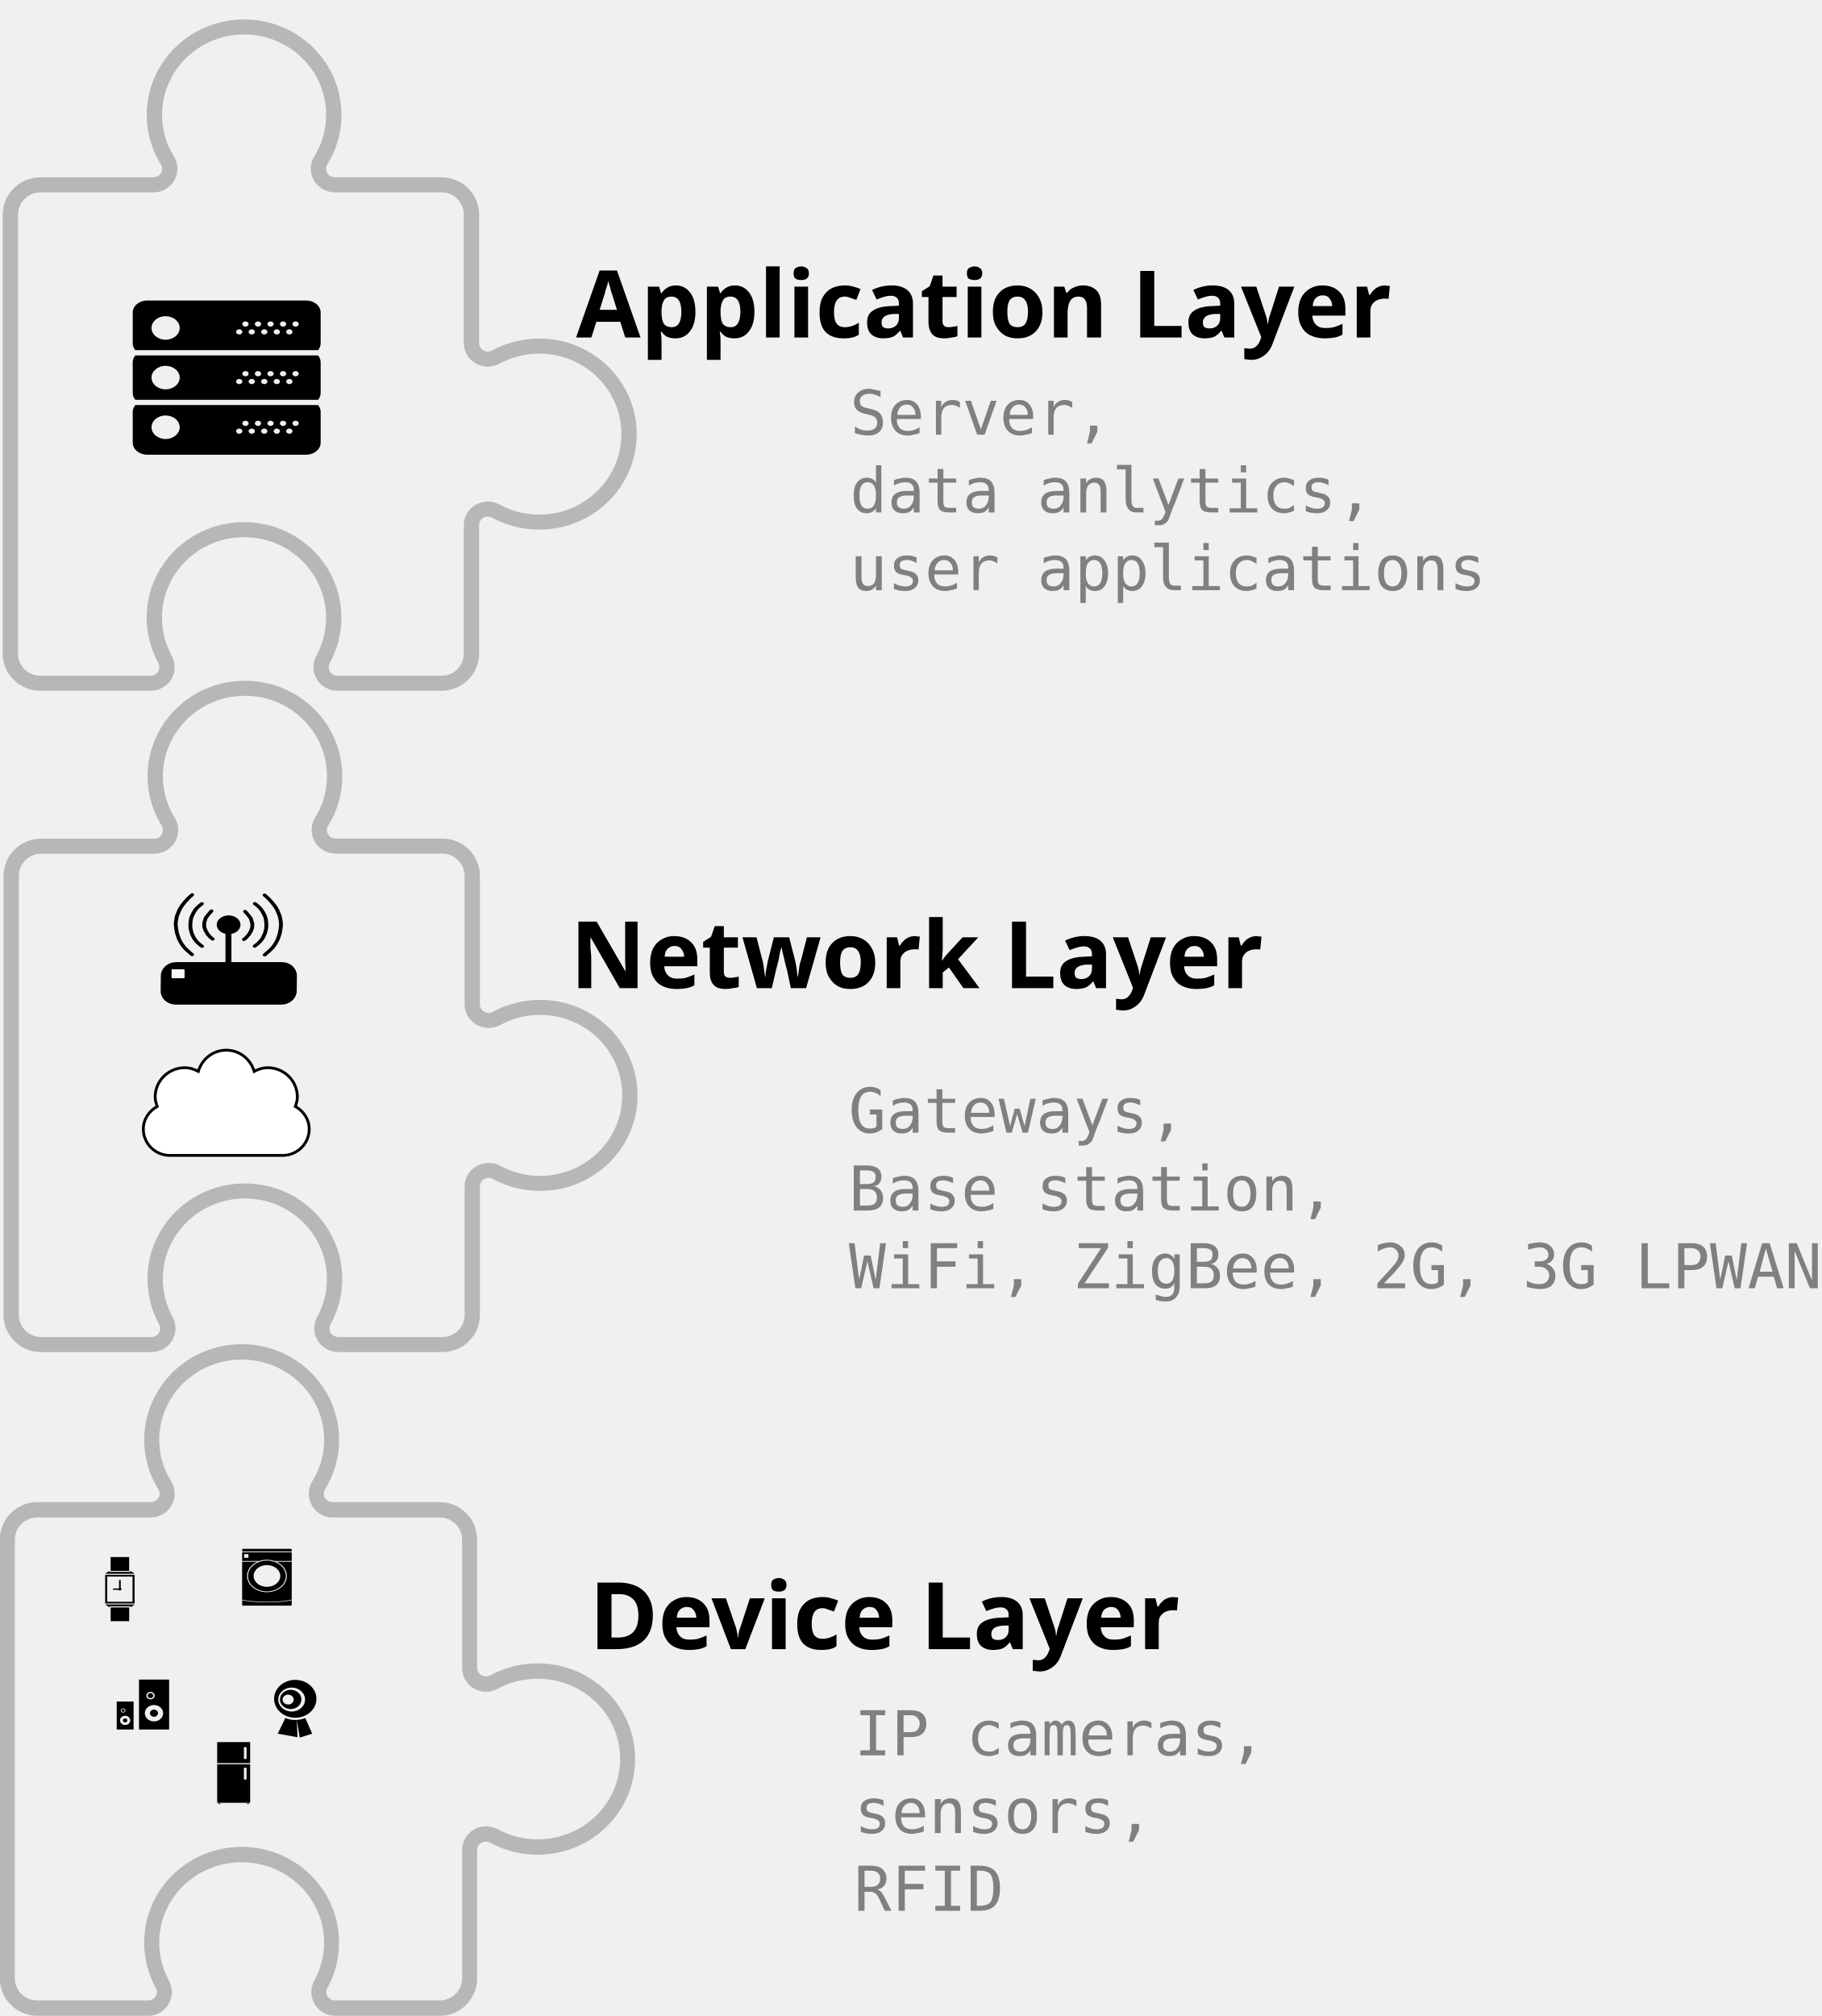
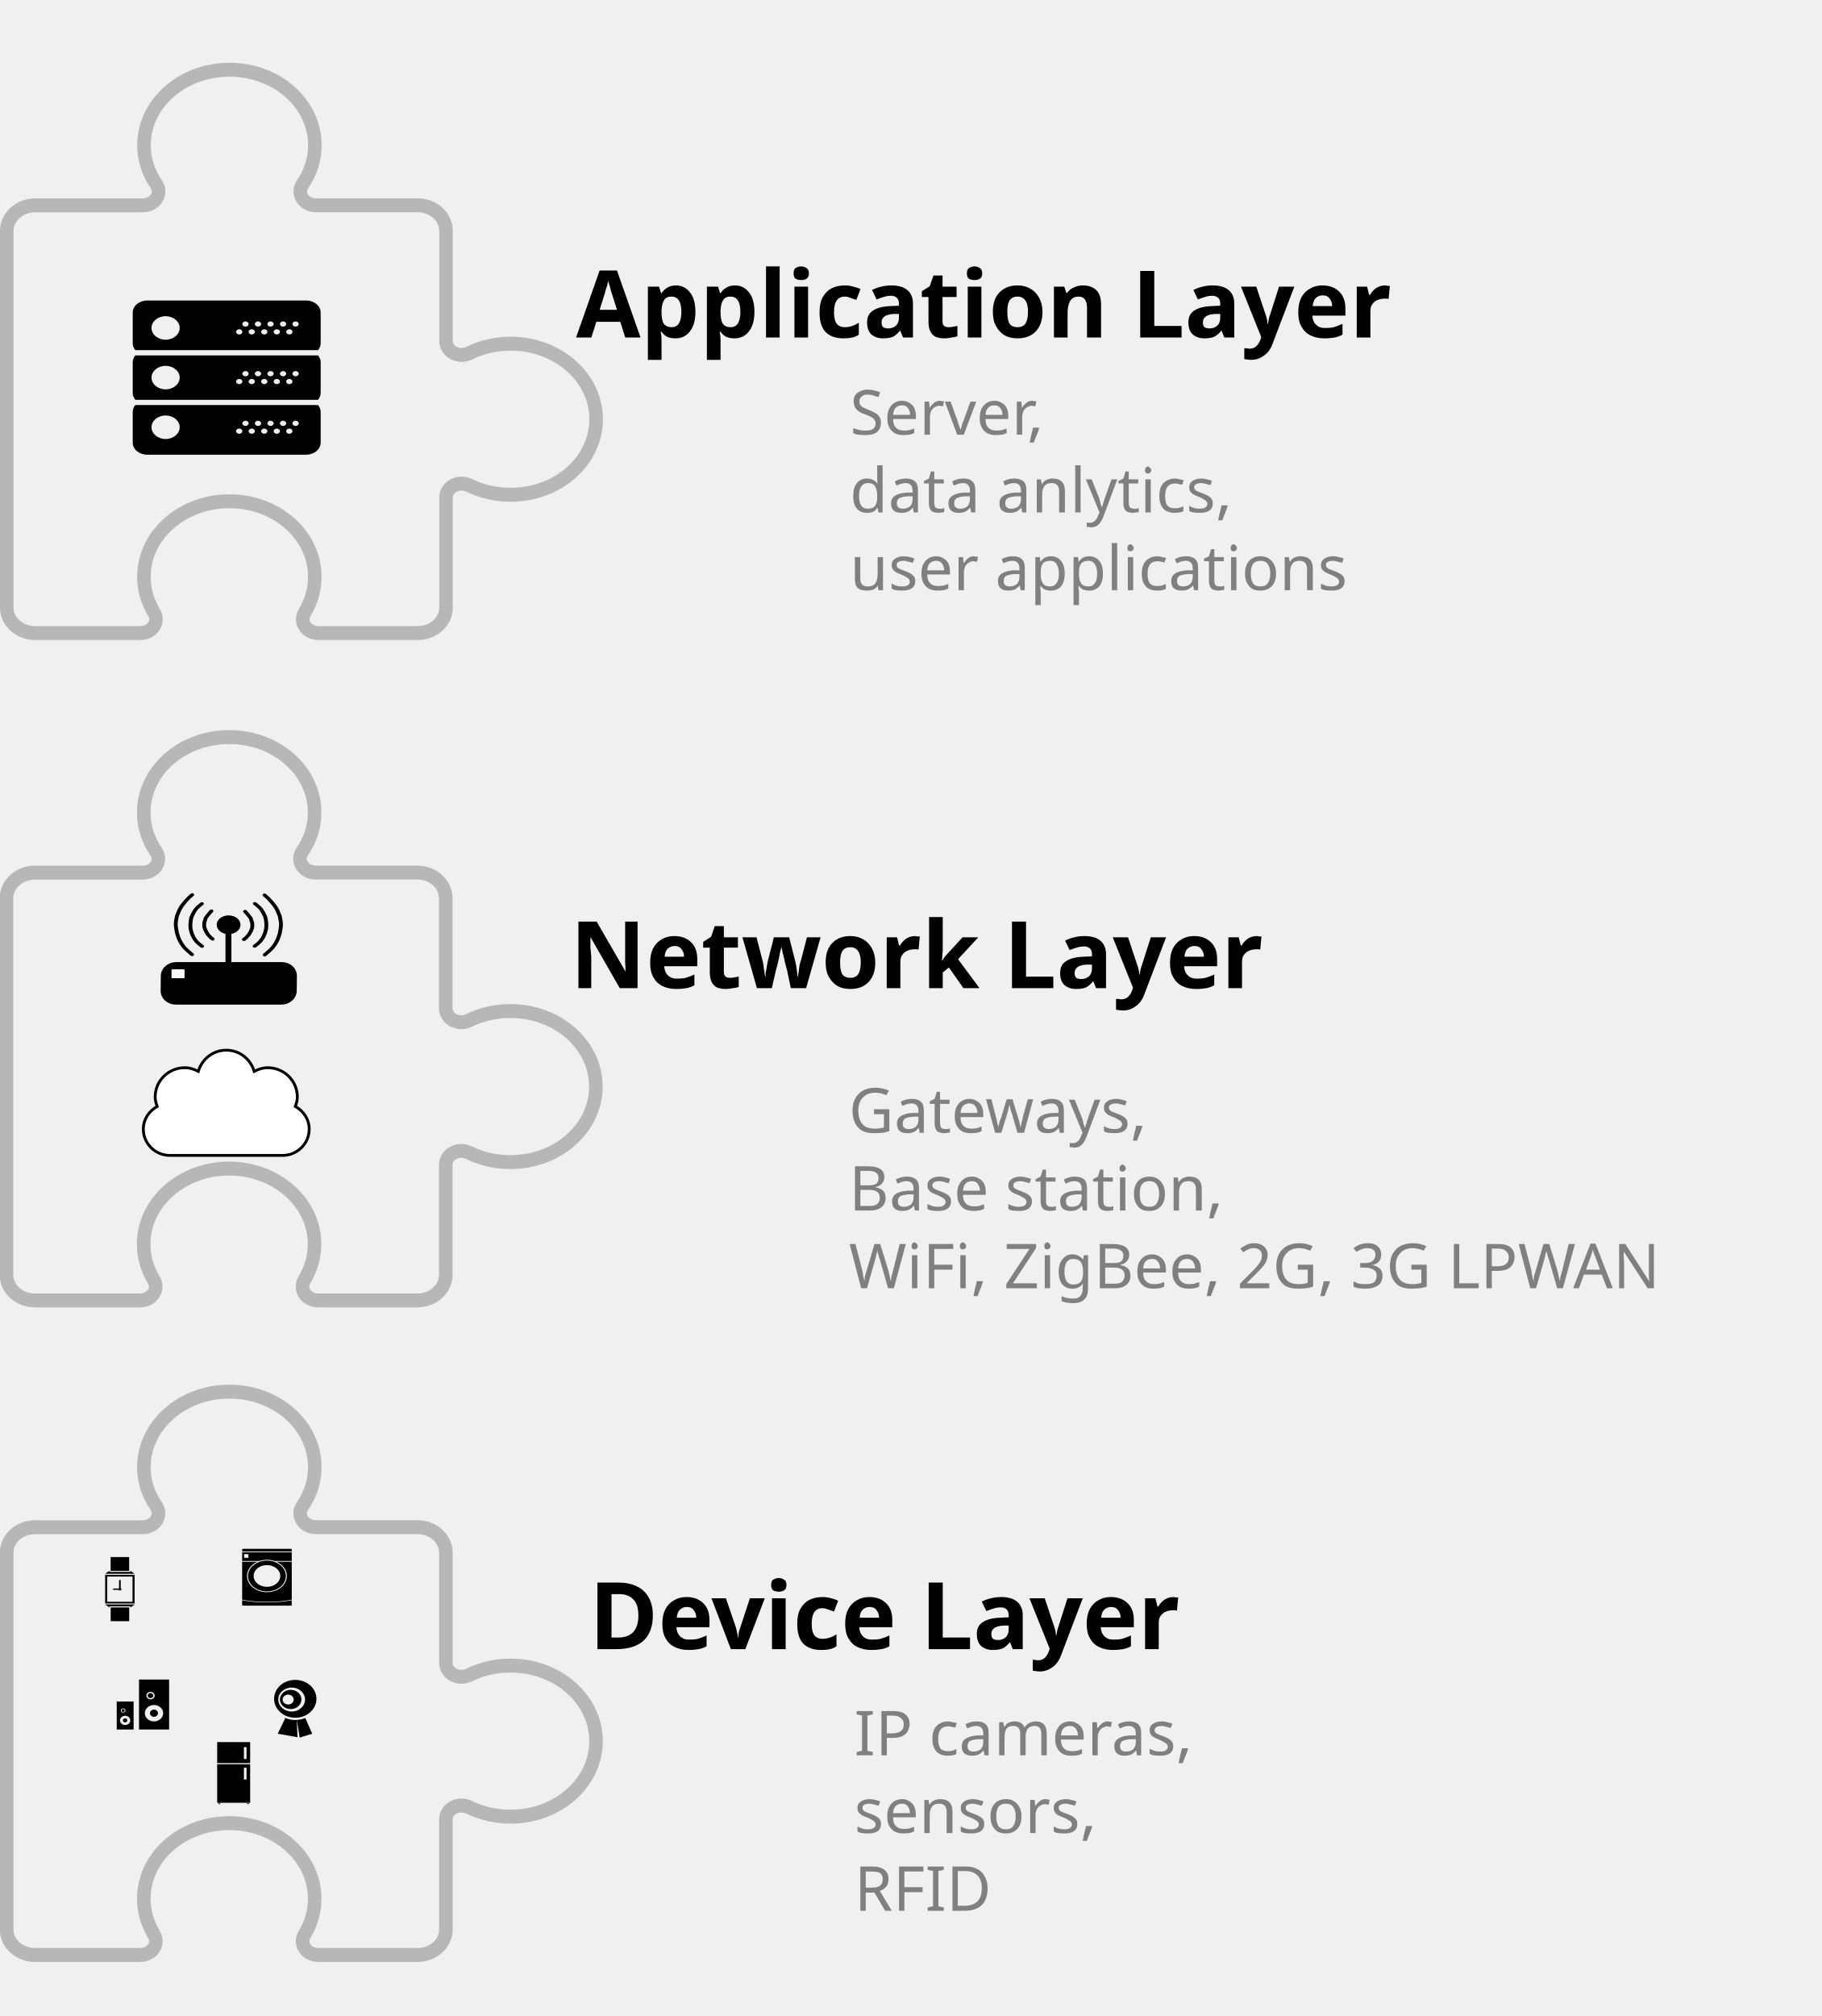
<svg xmlns="http://www.w3.org/2000/svg" width="16cm" height="17.7cm" viewBox="0 0 566.929 627.165" id="svg4775" version="1.1">
  <defs id="defs4777" />
  <g id="layer1" transform="translate(0,-425.1977)">
    <g id="g5766" transform="matrix(0,-8.342817,-8.124053,0,3702.212,1798.808)">
      <g id="g7238">
        <g transform="matrix(0,0.00104354,9.2996445e-4,0,81.5504,383.8961)" id="g6924">
          <path d="m 57612,20468 -253.33,-630.76 457.18,-156.9 107.65,709.37 c -110.86,7.055 -215.77,34.266 -311.51,78.289 z m 732.96,-1.923 c -110.86,-50.3 -233.63,-79.114 -364.19,-79.114 -19.239,0 -37.564,1.557 -55.887,2.702 l -27.487,-693.88 725.63,141.46 -278.07,628.84" id="path6926" />
          <path d="m 58112,20726 c -271.2,0 -491.54,215.03 -491.54,480.36 0,265.33 220.35,480.36 491.54,480.36 272.11,0 492,-215.03 492,-480.36 0,-265.33 -219.89,-480.36 -492,-480.36 z m -131.93,1269.4 c -429.24,0 -777.4,-339.91 -777.4,-759.26 0,-419.25 348.16,-759.26 777.4,-759.26 428.78,0 776.94,340 776.94,759.26 0,419.34 -348.16,759.26 -776.94,759.26" id="path6928" />
          <path d="m 58241,21007 c -112.23,0 -203.39,88.917 -203.39,198.63 0,109.67 91.161,198.63 203.39,198.63 112.24,0 203.4,-88.963 203.4,-198.63 0,-109.72 -91.162,-198.63 -203.4,-198.63 z m -92.992,589.35 c -217.6,0 -394.42,-172.66 -394.42,-385.72 0,-213.02 176.83,-385.77 394.42,-385.77 218.51,0 394.88,172.75 394.88,385.77 0,213.06 -176.37,385.72 -394.88,385.72" id="path6930" />
        </g>
        <g transform="matrix(0,0.03707857,0.0293849,0,105.4347,450.5054)" id="g6950">
          <path d="m 17.922,-0.729 4.934,0 c 0.474,0 0.864,-0.39 0.864,-0.864 0,-0.475 -0.39,-0.865 -0.864,-0.865 l -4.934,0 c -0.288,-0.476 -0.815,-0.796 -1.409,-0.796 -0.136,0 -0.27,0.017 -0.406,0.05 -0.711,0.186 -1.254,0.83 -1.254,1.593 0,0.595 0.323,1.119 0.795,1.408 l 0,9.512 c 0,0.323 0.189,0.611 0.459,0.763 0.119,0.069 0.255,0.103 0.406,0.103 0.477,0 0.867,-0.391 0.867,-0.866 l 0,-9.512 c 0.218,-0.119 0.406,-0.306 0.542,-0.526 m -1.798,-24.025 9.92,0 0,-17.499 -19.144,0 0,17.499 z m 11.445,3.729 4.138,0 -4.374,-3.729 0,1.338 -21.722,0 0,-1.338 -4.374,3.729 26.096,0 z m -0.186,42.662 4.374,-3.731 -30.469,0 4.375,3.731 0,-1.341 21.737,0 0,1.341 z m -11.259,0 -9.173,0 0,17.499 19.143,0 0,-17.499 z m 13.464,-39.22 -26.112,0 0,31.979 26.112,0 z m -13.464,34.133 -14.802,0 0,-36.304 30.42,0 0,36.304 -2.154,0 z" id="path6952" />
        </g>
        <g transform="matrix(0,0.00116917,0.00104192,0,87.96315,385.6384)" id="g6974">
          <path d="m 54888,11991 c -165.38,0 -300.51,131.47 -300.51,293.64 0,161.71 135.14,293.18 300.51,293.18 165.83,0 300.06,-131.48 300.06,-293.18 0,-162.17 -134.22,-293.64 -300.06,-293.64 z m 113.61,1056.4 c 75.128,0 136.52,-59.553 136.52,-132.85 0,-73.753 -61.387,-133.31 -136.52,-133.31 -75.129,0 -136.06,59.554 -136.06,133.31 0,73.298 60.928,132.85 136.06,132.85 z m -609.27,441.15 0,-1788 986.29,0 0,1788 -986.29,0 z m 609.27,-663.79 c 50.392,0 91.62,40.313 91.62,89.787 0,49.477 -41.228,89.331 -91.62,89.331 -50.39,0 -91.621,-39.854 -91.621,-89.331 0,-49.474 41.231,-89.787 91.621,-89.787 z M 54888,12412.93 c -72.38,0 -131.48,-57.262 -131.48,-128.27 0,-71.005 59.095,-128.73 131.48,-128.73 72.838,0 131.93,57.721 131.93,128.73 0,71.006 -59.095,128.27 -131.93,128.27" id="path6976" />
          <path d="m 54949,12284 c 0,-32.525 -27.485,-59.095 -60.928,-59.095 -33.441,0 -60.47,26.57 -60.47,59.095 0,32.983 27.029,59.553 60.47,59.553 33.443,0 60.928,-26.57 60.928,-59.553" id="path6978" />
          <path d="m 55834,11863 c -93.452,0 -168.58,73.754 -168.58,164.46 0,91.162 75.128,164.92 168.58,164.92 92.538,0 168.12,-73.754 168.12,-164.92 0,-90.704 -75.584,-164.46 -168.12,-164.46 z m 63.217,592.78 c 42.605,0 76.503,-33.441 76.503,-74.671 0,-41.229 -33.898,-74.67 -76.503,-74.67 -42.143,0 -76.043,33.441 -76.043,74.67 0,41.23 33.9,74.671 76.043,74.671 z m -341.28,247.37 0,-1003.2 552.93,0 0,1003.2 -552.93,0 z m 278.07,-603.32 c -40.77,0 -74.213,-32.525 -74.213,-72.38 0,-39.855 33.443,-71.922 74.213,-71.922 40.312,0 73.297,32.067 73.297,71.922 0,39.855 -32.985,72.38 -73.297,72.38 z m 63.217,230.88 c 28.403,0 51.308,22.447 51.308,50.391 0,27.944 -22.905,50.391 -51.308,50.391 -27.943,0 -51.307,-22.447 -51.307,-50.391 0,-27.944 23.364,-50.391 51.307,-50.391" id="path6980" />
          <path d="m 55868,12028 c 0,-18.324 -15.118,-32.984 -33.9,-32.984 -19.239,0 -34.357,14.66 -34.357,32.984 0,18.324 15.118,33.441 34.357,33.441 18.782,0 33.9,-15.117 33.9,-33.441" id="path6982" />
        </g>
        <g transform="matrix(0,0.03566886,0.02826794,0,106.5497,445.4778)" id="g6962">
          <path d="m -14.12,-23.715 c 0,-7.909 6.41,-14.319 14.32,-14.319 3.274,0 6.302,1.102 8.719,2.953 0.2,0.152 0.414,0.322 0.598,0.489 0.014,0.015 0.03,0.031 0.045,0.045 0.184,0.154 0.367,0.322 0.536,0.489 0.015,0.016 0.031,0.032 0.046,0.048 0.75,0.734 1.438,1.545 2.019,2.432 0.016,0.03 0.046,0.061 0.062,0.091 0.122,0.185 0.228,0.367 0.336,0.552 0.031,0.046 0.062,0.091 0.092,0.153 0.107,0.182 0.198,0.352 0.29,0.535 0.031,0.046 0.061,0.108 0.078,0.154 0.091,0.183 0.182,0.381 0.274,0.58 0.015,0.047 0.046,0.092 0.061,0.122 0.214,0.475 0.382,0.965 0.536,1.47 0.016,0.061 0.031,0.107 0.046,0.168 0.061,0.183 0.107,0.382 0.152,0.581 0.016,0.092 0.046,0.169 0.062,0.26 0.046,0.168 0.076,0.337 0.107,0.504 0.015,0.092 0.031,0.186 0.046,0.291 0.031,0.169 0.046,0.338 0.076,0.506 0.016,0.091 0.031,0.198 0.031,0.291 0.015,0.182 0.031,0.367 0.046,0.55 0,0.092 0.015,0.167 0.015,0.261 0.016,0.259 0.03,0.535 0.03,0.81 0,0.275 -0.014,0.536 -0.03,0.81 0,0.093 -0.015,0.169 -0.015,0.261 -0.015,0.183 -0.031,0.367 -0.046,0.55 -0.015,0.091 -0.031,0.201 -0.031,0.291 -0.014,0.167 -0.045,0.337 -0.076,0.505 -0.015,0.092 -0.031,0.185 -0.046,0.291 -0.031,0.168 -0.061,0.337 -0.107,0.505 -0.016,0.091 -0.031,0.168 -0.062,0.26 -0.045,0.199 -0.106,0.381 -0.152,0.581 -0.015,0.062 -0.03,0.107 -0.046,0.168 -0.154,0.504 -0.336,0.996 -0.536,1.47 -0.015,0.046 -0.046,0.091 -0.061,0.122 -0.092,0.197 -0.183,0.382 -0.274,0.58 -0.032,0.061 -0.063,0.108 -0.078,0.155 -0.092,0.182 -0.183,0.367 -0.29,0.534 -0.03,0.046 -0.061,0.091 -0.077,0.153 -0.107,0.184 -0.229,0.367 -0.336,0.552 -0.015,0.031 -0.045,0.06 -0.061,0.092 -0.583,0.886 -1.255,1.697 -2.02,2.431 -0.015,0.014 -0.03,0.032 -0.046,0.047 -0.184,0.168 -0.352,0.335 -0.536,0.489 -0.015,0.015 -0.03,0.031 -0.046,0.046 -0.198,0.167 -0.397,0.336 -0.596,0.489 -2.417,1.851 -5.431,2.953 -8.72,2.953 C -7.71,-9.38 -14.12,-15.805 -14.12,-23.715 m -6.012,0 c 0,8.43 5.155,15.667 12.467,18.757 1.057,0.443 2.158,0.795 3.305,1.056 1.47,0.336 2.999,0.521 4.575,0.521 1.576,0 3.105,-0.185 4.574,-0.521 1.132,-0.261 2.25,-0.613 3.304,-1.056 7.313,-3.09 12.469,-10.327 12.469,-18.757 0,-11.214 -9.118,-20.347 -20.347,-20.347 -11.229,0 -20.347,9.133 -20.347,20.347 m 40.237,24.004 4.618,0 0,4.835 -4.618,0 z m -31.088,7.267 37.818,0 0,-11.458 -18.543,0 c -2.493,1.024 -5.216,1.59 -8.077,1.59 -2.861,0 -5.584,-0.566 -8.078,-1.59 l -18.557,0 0,2.28 0.258,5.161 c 0.044,0.876 8.157,3.637 8.85,3.674 l 6.343,0.343 z m 36.761,4.575 -51.143,0 c -0.581,0 -1.055,-0.474 -1.055,-1.057 l 0,-2.447 53.255,0 0,2.447 c 0,0.583 -0.474,1.057 -1.057,1.057 m -4.16,-35.846 c 0,-11.795 -9.608,-21.402 -21.403,-21.402 -11.795,0 -21.403,9.607 -21.403,21.402 0,8.062 4.483,15.117 11.107,18.757 l -16.339,0 0,-49.95 c 4.023,-1.164 12.377,-2.907 26.635,-2.907 14.258,0 22.612,1.729 26.635,2.907 l 0,49.95 -16.339,0 c 6.609,-3.64 11.107,-10.679 11.107,-18.757 m -34.01,22.795 -14.028,0 0,8.476 14.732,0 0,-7.756 c 0,-0.398 -0.321,-0.72 -0.704,-0.72 M 0.215,-58.518 c 14.182,0 22.504,1.665 26.635,2.86 l 0,-6.104 c 0,-0.581 -0.474,-1.057 -1.056,-1.057 l -51.159,0 c -0.581,0 -1.055,0.476 -1.055,1.057 l 0,6.104 c 4.13,-1.195 12.438,-2.86 26.635,-2.86" id="path6964" />
        </g>
        <g transform="matrix(0,0.03464901,0.02745955,0,98.54775,446.8067)" id="g6958">
          <path d="m -15.591,-8.642 c 0,-0.525 0.934,-0.964 1.46,-0.964 0.525,0 1.459,0.439 1.459,0.964 l 0,14.568 c 0,0.525 -0.934,0.961 -1.459,0.961 -0.526,0 -1.46,-0.436 -1.46,-0.961 z m -3.987,-31.954 0,51.937 36.459,0 0,-51.937 c 0,-0.226 -0.194,-0.42 -0.422,-0.42 l -35.635,0 c -0.209,0.019 -0.402,0.194 -0.402,0.42 m 6.905,74.407 c 0,0.526 -0.934,0.964 -1.459,0.964 -0.526,0 -1.46,-0.438 -1.46,-0.964 l 0,-14.565 c 0,-0.527 0.934,-0.964 1.46,-0.964 0.525,0 1.459,0.437 1.459,0.964 z m 29.554,-20.946 -36.459,0 0,28.134 c 0,0.228 0.193,0.419 0.42,0.419 l 35.617,0 c 0.228,0 0.422,-0.191 0.422,-0.419 z m -1.789,-55.599 c 0.351,0 0.614,0.281 0.614,0.614 l 0,0.49 -2.314,0 0,-0.49 c 0,-0.351 0.28,-0.614 0.614,-0.614 z m -31.815,0 -1.068,0 c -0.351,0 -0.613,0.281 -0.613,0.614 l 0,0.49 2.313,0 0,-0.49 c -0.016,-0.333 -0.298,-0.614 -0.632,-0.614" id="path6960" />
        </g>
-         <path d="m 110.954,443.007 c -0.622,0 -1.201,0.181 -1.693,0.498 -0.185,0.118 -0.417,0.123 -0.607,0.011 -0.19,-0.113 -0.307,-0.322 -0.307,-0.55 l 0,-4.103 c 0,-0.632 -0.504,-1.14 -1.106,-1.14 l -4.792,0 c -0.212,0 -0.41,-0.118 -0.517,-0.309 -0.107,-0.191 -0.112,-0.43 -0.007,-0.627 0.262,-0.495 0.41,-1.067 0.41,-1.67 0,-1.903 -1.468,-3.447 -3.281,-3.447 -1.813,0 -3.281,1.544 -3.281,3.447 0,0.606 0.147,1.174 0.41,1.67 0.102,0.197 0.1,0.433 -0.007,0.627 -0.107,0.191 -0.305,0.309 -0.517,0.309 l -4.792,0 c -0.602,0 -1.101,0.509 -1.101,1.14 l 0,4.003 c 0,0.223 0.112,0.427 0.292,0.543 0.182,0.113 0.407,0.118 0.594,0.013 0.464,-0.262 0.994,-0.412 1.558,-0.412 1.813,0 3.281,1.541 3.281,3.445 0,1.903 -1.468,3.445 -3.281,3.445 -0.564,0 -1.094,-0.149 -1.558,-0.412 -0.187,-0.105 -0.412,-0.1 -0.594,0.013 -0.182,0.113 -0.292,0.32 -0.292,0.543 l 0,4.241 c 0,0.632 0.499,1.143 1.101,1.143 l 16.374,0 c 0.602,0 1.106,-0.511 1.106,-1.143 l 0,-4.346 c 0,-0.228 0.117,-0.438 0.307,-0.55 0.19,-0.113 0.422,-0.107 0.607,0.011 0.492,0.315 1.071,0.498 1.693,0.498 1.813,0 3.281,-1.541 3.281,-3.445 0.002,-1.901 -1.466,-3.445 -3.279,-3.445 z" id="path6595" style="fill:#000000;fill-opacity:0;stroke:#000000;stroke-width:0.574;stroke-miterlimit:4;stroke-dasharray:none;stroke-opacity:0.239" />
+         <path d="m 109.938,443.653 c -0.534,0 -1.031,0.172 -1.453,0.473 -0.159,0.112 -0.358,0.117 -0.521,0.01 -0.163,-0.107 -0.264,-0.306 -0.264,-0.523 l 0,-3.898 c 0,-0.6 -0.433,-1.084 -0.95,-1.084 l -4.114,0 c -0.182,0 -0.352,-0.112 -0.444,-0.294 -0.092,-0.182 -0.097,-0.409 -0.006,-0.595 0.225,-0.471 0.352,-1.014 0.352,-1.587 0,-1.808 -1.261,-3.275 -2.817,-3.275 -1.556,0 -2.817,1.467 -2.817,3.275 0,0.575 0.126,1.116 0.352,1.587 0.088,0.187 0.086,0.411 -0.006,0.595 -0.092,0.182 -0.262,0.294 -0.444,0.294 l -4.114,0 c -0.517,0 -0.945,0.483 -0.945,1.084 l 0,3.804 c 0,0.212 0.096,0.406 0.251,0.516 0.156,0.107 0.349,0.112 0.51,0.012 0.399,-0.249 0.853,-0.391 1.338,-0.391 1.556,0 2.817,1.465 2.817,3.273 0,1.808 -1.261,3.273 -2.817,3.273 -0.484,0 -0.939,-0.142 -1.338,-0.391 -0.161,-0.1 -0.354,-0.095 -0.51,0.012 -0.156,0.107 -0.251,0.304 -0.251,0.516 l 0,4.03 c 0,0.6 0.429,1.086 0.945,1.086 l 14.056,0 c 0.517,0 0.95,-0.486 0.95,-1.086 l 0,-4.13 c 0,-0.217 0.101,-0.416 0.264,-0.523 0.163,-0.107 0.362,-0.102 0.521,0.01 0.422,0.299 0.92,0.473 1.453,0.473 1.556,0 2.817,-1.465 2.817,-3.273 0.002,-1.806 -1.258,-3.273 -2.815,-3.273 z" id="path6595" style="fill:#000000;fill-opacity:0;stroke:#000000;stroke-width:0.519;stroke-miterlimit:4;stroke-dasharray:none;stroke-opacity:0.239" />
        <text xml:space="preserve" style="font-style:normal;font-variant:normal;font-weight:normal;font-stretch:normal;font-size:3.526px;line-height:125%;font-family:'Andale Mono';-inkscape-font-specification:'Andale Mono, Normal';text-align:center;letter-spacing:0px;word-spacing:0px;writing-mode:lr-tb;text-anchor:middle;fill:#000000;fill-opacity:1;stroke:none;stroke-width:1px;stroke-linecap:butt;stroke-linejoin:miter;stroke-opacity:1" x="-402.956" y="-154.095" id="text12964" transform="matrix(0,-1.013375,-0.986802,0,0,0)">
          <tspan id="tspan12966" x="-402.956" y="-154.095" style="font-style:normal;font-variant:normal;font-weight:bold;font-stretch:normal;font-family:sans-serif;-inkscape-font-specification:'sans-serif Bold'">Application Layer</tspan>
        </text>
        <text xml:space="preserve" style="font-style:normal;font-variant:normal;font-weight:normal;font-stretch:normal;font-size:3.526px;line-height:125%;font-family:'Andale Mono';-inkscape-font-specification:'Andale Mono, Normal';text-align:center;letter-spacing:0px;word-spacing:0px;writing-mode:lr-tb;text-anchor:middle;fill:#000000;fill-opacity:1;stroke:none;stroke-width:1px;stroke-linecap:butt;stroke-linejoin:miter;stroke-opacity:1" x="-406.706" y="-104.531" id="text12964-0" transform="matrix(0,-1.013375,-0.986802,0,0,0)">
          <tspan id="tspan12966-5" x="-406.706" y="-104.531" style="font-style:normal;font-variant:normal;font-weight:bold;font-stretch:normal;font-family:sans-serif;-inkscape-font-specification:'sans-serif Bold'">Device Layer</tspan>
        </text>
        <text xml:space="preserve" style="font-style:normal;font-variant:normal;font-weight:normal;font-stretch:normal;font-size:3.526px;line-height:125%;font-family:'Andale Mono';-inkscape-font-specification:'Andale Mono, Normal';text-align:center;letter-spacing:0px;word-spacing:0px;writing-mode:lr-tb;text-anchor:middle;fill:#000000;fill-opacity:1;stroke:none;stroke-width:1px;stroke-linecap:butt;stroke-linejoin:miter;stroke-opacity:1" x="-405.491" y="-129.506" id="text12964-0-5" transform="matrix(0,-1.013375,-0.986802,0,0,0)">
          <tspan id="tspan12966-5-8" x="-405.491" y="-129.506" style="font-style:normal;font-variant:normal;font-weight:bold;font-stretch:normal;font-family:sans-serif;-inkscape-font-specification:'sans-serif Bold'">Network Layer</tspan>
        </text>
        <text xml:space="preserve" style="font-style:normal;font-variant:normal;font-weight:normal;font-stretch:normal;font-size:3.526px;line-height:125%;font-family:'Andale Mono';-inkscape-font-specification:'Andale Mono, Normal';text-align:center;letter-spacing:0px;word-spacing:0px;writing-mode:lr-tb;text-anchor:middle;fill:#000000;fill-opacity:1;stroke:none;stroke-width:1px;stroke-linecap:butt;stroke-linejoin:miter;stroke-opacity:1" x="-417.57" y="-150.421" id="text13016" transform="matrix(0,-1.013375,-0.986802,0,0,0)">
-           <tspan id="tspan13018" x="-417.57" y="-150.421" style="font-size:2.35px;text-align:start;text-anchor:start;fill:#808080">Server, </tspan>
-           <tspan x="-417.57" y="-147.483" id="tspan13022" style="font-size:2.35px;text-align:start;text-anchor:start;fill:#808080">data anlytics,</tspan>
-           <tspan x="-417.57" y="-144.545" id="tspan13026" style="font-size:2.35px;text-align:start;text-anchor:start;fill:#808080">user applications</tspan>
+           <tspan id="tspan13018" x="-417.57" y="-150.421" style="font-size:2.35px;text-align:start;text-anchor:start;fill:#808080;-inkscape-font-specification:sans-serif;font-family:sans-serif;font-weight:normal;font-style:normal;font-stretch:normal;font-variant:normal">Server, </tspan>
+           <tspan x="-417.57" y="-147.483" id="tspan13022" style="font-size:2.35px;text-align:start;text-anchor:start;fill:#808080;-inkscape-font-specification:sans-serif;font-family:sans-serif;font-weight:normal;font-style:normal;font-stretch:normal;font-variant:normal">data anlytics,</tspan>
+           <tspan x="-417.57" y="-144.545" id="tspan13026" style="font-size:2.35px;text-align:start;text-anchor:start;fill:#808080;-inkscape-font-specification:sans-serif;font-family:sans-serif;font-weight:normal;font-style:normal;font-stretch:normal;font-variant:normal">user applications</tspan>
        </text>
        <flowRoot xml:space="preserve" id="flowRoot13028" style="font-style:normal;font-variant:normal;font-weight:normal;font-stretch:normal;font-size:26.25px;line-height:125%;font-family:'Andale Mono';-inkscape-font-specification:'Andale Mono, Normal';text-align:center;letter-spacing:0px;word-spacing:0px;writing-mode:lr-tb;text-anchor:middle;fill:#000000;fill-opacity:1;stroke:none;stroke-width:1px;stroke-linecap:butt;stroke-linejoin:miter;stroke-opacity:1" transform="matrix(0,-0.1230913,-0.1198636,0,157.4257,455.71)">
          <flowRegion id="flowRegion13030">
            <rect id="rect13032" width="121.723" height="53.033" x="238.396" y="122.462" />
          </flowRegion>
          <flowPara id="flowPara13034" />
        </flowRoot>
        <text xml:space="preserve" style="font-style:normal;font-variant:normal;font-weight:normal;font-stretch:normal;font-size:3.526px;line-height:125%;font-family:'Andale Mono';-inkscape-font-specification:'Andale Mono, Normal';text-align:center;letter-spacing:0px;word-spacing:0px;writing-mode:lr-tb;text-anchor:middle;fill:#000000;fill-opacity:1;stroke:none;stroke-width:1px;stroke-linecap:butt;stroke-linejoin:miter;stroke-opacity:1" x="-417.614" y="-124.044" id="text13036" transform="matrix(0,-1.013375,-0.986802,0,0,0)">
-           <tspan id="tspan13038" x="-417.614" y="-124.044" style="font-size:2.35px;text-align:start;text-anchor:start;fill:#808080">Gateways,</tspan>
-           <tspan x="-417.614" y="-121.106" id="tspan13040" style="font-size:2.35px;text-align:start;text-anchor:start;fill:#808080">Base station,</tspan>
-           <tspan x="-417.614" y="-118.168" id="tspan13042" style="font-size:2.35px;text-align:start;text-anchor:start;fill:#808080">WiFi, ZigBee, 2G, 3G LPWAN</tspan>
+           <tspan id="tspan13038" x="-417.614" y="-124.044" style="font-size:2.35px;text-align:start;text-anchor:start;fill:#808080;-inkscape-font-specification:sans-serif;font-family:sans-serif;font-weight:normal;font-style:normal;font-stretch:normal;font-variant:normal">Gateways,</tspan>
+           <tspan x="-417.614" y="-121.106" id="tspan13040" style="font-size:2.35px;text-align:start;text-anchor:start;fill:#808080;-inkscape-font-specification:sans-serif;font-family:sans-serif;font-weight:normal;font-style:normal;font-stretch:normal;font-variant:normal">Base station,</tspan>
+           <tspan x="-417.614" y="-118.168" id="tspan13042" style="font-size:2.35px;text-align:start;text-anchor:start;fill:#808080;-inkscape-font-specification:sans-serif;font-family:sans-serif;font-weight:normal;font-style:normal;font-stretch:normal;font-variant:normal">WiFi, ZigBee, 2G, 3G LPWAN</tspan>
        </text>
        <text xml:space="preserve" style="font-style:normal;font-variant:normal;font-weight:normal;font-stretch:normal;font-size:3.526px;line-height:125%;font-family:'Andale Mono';-inkscape-font-specification:'Andale Mono, Normal';text-align:center;letter-spacing:0px;word-spacing:0px;writing-mode:lr-tb;text-anchor:middle;fill:#000000;fill-opacity:1;stroke:none;stroke-width:1px;stroke-linecap:butt;stroke-linejoin:miter;stroke-opacity:1" x="-417.409" y="-100.52" id="text13036-8" transform="matrix(0,-1.013375,-0.986802,0,0,0)">
-           <tspan x="-417.409" y="-100.52" id="tspan13042-2" style="font-size:2.35px;text-align:start;text-anchor:start;fill:#808080">IP cameras, </tspan>
-           <tspan x="-417.409" y="-97.582" style="font-size:2.35px;text-align:start;text-anchor:start;fill:#808080" id="tspan13073">sensors,</tspan>
-           <tspan x="-417.409" y="-94.644" style="font-size:2.35px;text-align:start;text-anchor:start;fill:#808080" id="tspan13075">RFID</tspan>
+           <tspan x="-417.409" y="-100.52" id="tspan13042-2" style="font-size:2.35px;text-align:start;text-anchor:start;fill:#808080;-inkscape-font-specification:sans-serif;font-family:sans-serif;font-weight:normal;font-style:normal;font-stretch:normal;font-variant:normal">IP cameras, </tspan>
+           <tspan x="-417.409" y="-97.582" style="font-size:2.35px;text-align:start;text-anchor:start;fill:#808080;-inkscape-font-specification:sans-serif;font-family:sans-serif;font-weight:normal;font-style:normal;font-stretch:normal;font-variant:normal" id="tspan13073">sensors,</tspan>
+           <tspan x="-417.409" y="-94.644" style="font-size:2.35px;text-align:start;text-anchor:start;fill:#808080;-inkscape-font-specification:sans-serif;font-family:sans-serif;font-weight:normal;font-style:normal;font-stretch:normal;font-variant:normal" id="tspan13075">RFID</tspan>
        </text>
        <flowRoot xml:space="preserve" id="flowRoot13077" style="font-style:normal;font-variant:normal;font-weight:normal;font-stretch:normal;font-size:26.25px;line-height:125%;font-family:'Andale Mono';-inkscape-font-specification:'Andale Mono, Normal';text-align:center;letter-spacing:0px;word-spacing:0px;writing-mode:lr-tb;text-anchor:middle;fill:#000000;fill-opacity:1;stroke:none;stroke-width:1px;stroke-linecap:butt;stroke-linejoin:miter;stroke-opacity:1" transform="matrix(0,-0.1230913,-0.1198636,0,157.4257,455.71)">
          <flowRegion id="flowRegion13079">
            <rect id="rect13081" width="755.19" height="759.433" x="-145.664" y="-114.722" />
          </flowRegion>
          <flowPara id="flowPara13083" />
        </flowRoot>
+         <path d="m 134.346,443.659 c -0.534,0 -1.031,0.172 -1.453,0.473 -0.159,0.112 -0.358,0.117 -0.521,0.01 -0.163,-0.107 -0.264,-0.306 -0.264,-0.523 l 0,-3.898 c 0,-0.6 -0.433,-1.084 -0.95,-1.084 l -4.114,0 c -0.182,0 -0.352,-0.112 -0.444,-0.294 -0.092,-0.182 -0.097,-0.409 -0.006,-0.595 0.225,-0.471 0.352,-1.014 0.352,-1.587 0,-1.808 -1.261,-3.275 -2.817,-3.275 -1.556,0 -2.817,1.467 -2.817,3.275 0,0.575 0.126,1.116 0.352,1.587 0.088,0.187 0.086,0.411 -0.006,0.595 -0.092,0.182 -0.262,0.294 -0.444,0.294 l -4.114,0 c -0.517,0 -0.945,0.483 -0.945,1.084 l 0,3.804 c 0,0.212 0.097,0.406 0.251,0.516 0.156,0.107 0.349,0.112 0.51,0.012 0.399,-0.249 0.853,-0.391 1.338,-0.391 1.556,0 2.817,1.465 2.817,3.273 0,1.808 -1.261,3.273 -2.817,3.273 -0.484,0 -0.939,-0.142 -1.338,-0.391 -0.161,-0.1 -0.354,-0.095 -0.51,0.012 -0.156,0.107 -0.251,0.304 -0.251,0.516 l 0,4.03 c 0,0.6 0.429,1.086 0.945,1.086 l 14.056,0 c 0.517,0 0.95,-0.486 0.95,-1.086 l 0,-4.13 c 0,-0.217 0.101,-0.416 0.264,-0.523 0.163,-0.107 0.362,-0.102 0.521,0.01 0.422,0.299 0.92,0.473 1.453,0.473 1.556,0 2.817,-1.465 2.817,-3.273 0.002,-1.806 -1.258,-3.273 -2.815,-3.273 z" id="path6595-7" style="fill:#000000;fill-opacity:0;stroke:#000000;stroke-width:0.519;stroke-miterlimit:4;stroke-dasharray:none;stroke-opacity:0.239" />
+         <path d="m 159.23,443.649 c -0.534,0 -1.031,0.172 -1.453,0.473 -0.159,0.112 -0.358,0.117 -0.521,0.01 -0.163,-0.107 -0.264,-0.306 -0.264,-0.523 l 0,-3.898 c 0,-0.6 -0.433,-1.084 -0.95,-1.084 l -4.114,0 c -0.182,0 -0.352,-0.112 -0.444,-0.294 -0.092,-0.182 -0.097,-0.409 -0.006,-0.595 0.225,-0.471 0.352,-1.014 0.352,-1.587 0,-1.808 -1.261,-3.275 -2.817,-3.275 -1.556,0 -2.817,1.467 -2.817,3.275 0,0.575 0.126,1.116 0.352,1.587 0.088,0.187 0.086,0.411 -0.006,0.595 -0.092,0.182 -0.262,0.294 -0.444,0.294 l -4.114,0 c -0.517,0 -0.945,0.483 -0.945,1.084 l 0,3.804 c 0,0.212 0.097,0.406 0.251,0.516 0.156,0.107 0.349,0.112 0.51,0.012 0.399,-0.249 0.853,-0.391 1.338,-0.391 1.556,0 2.817,1.465 2.817,3.273 0,1.808 -1.261,3.273 -2.817,3.273 -0.484,0 -0.939,-0.142 -1.338,-0.391 -0.161,-0.1 -0.354,-0.095 -0.51,0.012 -0.156,0.107 -0.251,0.304 -0.251,0.516 l 0,4.03 c 0,0.6 0.429,1.086 0.945,1.086 l 14.056,0 c 0.517,0 0.95,-0.486 0.95,-1.086 l 0,-4.13 c 0,-0.217 0.101,-0.416 0.264,-0.523 0.163,-0.107 0.362,-0.102 0.521,0.01 0.422,0.299 0.92,0.473 1.453,0.473 1.556,0 2.817,-1.465 2.817,-3.273 0.002,-1.806 -1.258,-3.273 -2.815,-3.273 z" id="path6595-4" style="fill:#000000;fill-opacity:0;stroke:#000000;stroke-width:0.519;stroke-miterlimit:4;stroke-dasharray:none;stroke-opacity:0.239" />
      </g>
    </g>
    <g id="g9096" transform="matrix(0,-0.08702724,-0.08839851,0,73.9813,778.8133)">
      <path id="path12597" d="M 379.242,320.256" style="fill:#ffffff;stroke:#000000" />
      <path id="path12599" d="M 379.242,320.256" style="opacity:0.478;fill:#ffffff;stroke:#000000" />
      <path d="m 309.269,40.448 c 0,-47.355 -32.408,-85.706 -75.778,-98.403 7.606,-14.456 13.065,-30.123 13.065,-47.572 0,-57.556 -46.826,-104.268 -104.522,-104.268 -12.102,0 -23.156,3.389 -33.97,7.168 -16.112,-28.642 -45.76,-48.876 -81.004,-48.876 -51.926,0 -94.07,42.041 -94.07,93.841 0,3.694 0,392.524 0,396.217 0,51.8 42.143,93.841 94.07,93.841 35.245,0 64.893,-20.234 81.004,-48.876 10.814,3.779 21.868,7.168 33.97,7.168 57.696,0 104.522,-46.712 104.522,-104.268 0,-17.449 -5.46,-33.116 -13.065,-47.572 43.371,-12.697 75.778,-51.048 75.778,-98.403 z" id="path12329" stroke-miterlimit="2" style="fill:#ffffff;stroke:#000000;stroke-width:10;stroke-miterlimit:2;stroke-dashoffset:0" />
-     </g>
-     <g transform="matrix(0,-0.2083406,-0.2124246,0,205.9638,845.5543)" id="g6593-3" style="opacity:0.24;fill:none;stroke:#000000;stroke-width:22.449;stroke-miterlimit:4;stroke-dasharray:none">
-       <path d="m 858.6,479.4 c -24.9,0 -48.1,6.9 -67.8,19 -7.4,4.5 -16.7,4.7 -24.3,0.4 -7.6,-4.3 -12.3,-12.3 -12.3,-21 l 0,-156.5 c 0,-24.1 -20.2,-43.5 -44.3,-43.5 l -191.9,0 c -8.5,0 -16.4,-4.5 -20.7,-11.8 -4.3,-7.3 -4.5,-16.4 -0.3,-23.9 10.5,-18.9 16.4,-40.7 16.4,-63.7 0,-72.6 -58.8,-131.5 -131.4,-131.5 -72.6,0 -131.4,58.9 -131.4,131.5 0,23.1 5.9,44.8 16.4,63.7 4.1,7.5 4,16.5 -0.3,23.9 -4.3,7.3 -12.2,11.8 -20.7,11.8 l -191.9,0 C 30,277.8 10,297.2 10,321.3 L 10,474 c 0,8.5 4.5,16.3 11.7,20.7 7.3,4.3 16.3,4.5 23.8,0.5 18.6,-10 39.8,-15.7 62.4,-15.7 72.6,0 131.4,58.8 131.4,131.4 0,72.6 -58.8,131.4 -131.4,131.4 -22.6,0 -43.8,-5.7 -62.4,-15.7 -7.5,-4 -16.5,-3.8 -23.8,0.5 -7.3,4.3 -11.7,12.2 -11.7,20.7 l 0,161.8 c 0,24.1 20,43.6 44.1,43.6 l 655.7,0 c 24.1,0 44.3,-19.5 44.3,-43.6 l 0,-165.8 c 0,-8.7 4.7,-16.7 12.3,-21 7.6,-4.3 16.9,-4.1 24.3,0.4 19.7,12 42.9,19 67.8,19 72.6,0 131.4,-58.8 131.4,-131.4 C 990,538.3 931.2,479.4 858.6,479.4 Z" id="path6595-6" style="fill:none;stroke:#000000;stroke-width:22.449;stroke-miterlimit:4;stroke-dasharray:none" />
    </g>
    <g id="g5749" transform="matrix(-6.656104,0,0,5.680288,708.4763,-1815.67)">
      <g id="g8669-5" transform="matrix(0.03097446,0,0,0.02910998,91.46247,442.3747)">
        <path style="fill:none;fill-rule:evenodd;stroke:#000000;stroke-width:5.8;stroke-linecap:round;stroke-linejoin:round;stroke-miterlimit:4;stroke-dasharray:none;stroke-opacity:1" d="m 84.079,151.897 -6.527,-7.062 c 0,0 -4.591,-5.183 -6.371,-8.088 -2.489,-4.061 -4.63,-8.362 -6.331,-12.811 -1.62,-4.237 -3.65,-13.109 -3.65,-13.109 l -1.428,-10.556 c 0,0 -0.759,-6.692 0.087,-11.641 0.433,-2.532 0.894,-7.746 1.639,-10.204 0.745,-2.458 2.519,-8.025 3.426,-10.428 0.867,-2.297 3.65,-7.746 3.65,-7.746 l 5.512,-8.566 5.437,-7.15 4.767,-5.214" id="path5617-35" />
        <path style="fill:none;fill-rule:evenodd;stroke:#000000;stroke-width:5.8;stroke-linecap:round;stroke-linejoin:round;stroke-miterlimit:4;stroke-dasharray:none;stroke-opacity:1" d="m 99.187,135.458 -4.692,-4.618 c 0,0 -2.904,-3.22 -4.171,-5.065 -1.366,-1.988 -3.65,-6.331 -3.65,-6.331 l -2.979,-8.119 c 0,0 -1.612,-6.707 -1.937,-10.13 -0.332,-3.51 -0.334,-7.067 0,-10.577 0.374,-3.926 0.499,-6.481 1.564,-10.279 0.844,-3.011 1.892,-5.284 3.128,-8.156 1.159,-2.693 2.714,-6.039 5.735,-9.795 2.488,-3.092 6.741,-7.039 6.741,-7.039" id="path5619-62" />
        <path style="fill:none;fill-rule:evenodd;stroke:#000000;stroke-width:5.8;stroke-linecap:round;stroke-linejoin:round;stroke-miterlimit:4;stroke-dasharray:none;stroke-opacity:1" d="m 113.662,70.089 -3.724,5.214 c 0,0 -4.618,7.15 -4.916,7.895 -0.298,0.745 -2.235,9.236 -2.235,9.236 0,0 -0.149,6.406 0,7.448 0.149,1.043 1.937,7.001 1.937,7.001 l 3.426,7.15 4.32,5.959 2.979,2.83" id="path5621-9" />
        <path style="fill:none;fill-rule:evenodd;stroke:#000000;stroke-width:5.8;stroke-linecap:round;stroke-linejoin:round;stroke-miterlimit:4;stroke-dasharray:none;stroke-opacity:1" d="m 193.666,151.304 6.527,-7.062 c 0,0 4.591,-5.183 6.371,-8.088 2.489,-4.061 4.63,-8.362 6.331,-12.811 1.62,-4.237 3.65,-13.109 3.65,-13.109 l 1.428,-10.555 c 0,0 0.759,-6.692 -0.087,-11.641 -0.433,-2.532 -0.894,-7.746 -1.639,-10.204 -0.745,-2.458 -2.519,-8.025 -3.426,-10.428 -0.867,-2.297 -3.65,-7.746 -3.65,-7.746 l -5.512,-8.566 -5.437,-7.15 -4.767,-5.214" id="path5617-3-1" />
        <path style="fill:none;fill-rule:evenodd;stroke:#000000;stroke-width:5.8;stroke-linecap:round;stroke-linejoin:round;stroke-miterlimit:4;stroke-dasharray:none;stroke-opacity:1" d="m 178.558,135.707 4.692,-4.618 c 0,0 2.904,-3.22 4.171,-5.065 1.366,-1.988 3.65,-6.331 3.65,-6.331 l 2.979,-8.119 c 0,0 1.612,-6.707 1.937,-10.13 0.332,-3.51 0.334,-7.067 0,-10.577 -0.374,-3.926 -0.499,-6.481 -1.564,-10.279 -0.844,-3.011 -1.892,-5.284 -3.128,-8.156 -1.159,-2.693 -2.714,-6.039 -5.735,-9.795 -2.488,-3.092 -6.741,-7.039 -6.741,-7.039" id="path5619-6-2" />
        <path style="fill:none;fill-rule:evenodd;stroke:#000000;stroke-width:5.8;stroke-linecap:round;stroke-linejoin:round;stroke-miterlimit:4;stroke-dasharray:none;stroke-opacity:1" d="m 164.406,69.268 3.724,5.214 c 0,0 4.618,7.15 4.916,7.895 0.298,0.745 2.235,9.236 2.235,9.236 0,0 0.149,6.406 0,7.448 -0.149,1.043 -1.937,7.001 -1.937,7.001 l -3.426,7.15 -4.32,5.959 -2.979,2.83" id="path5621-7-7" />
        <ellipse style="opacity:1;fill:#000000;fill-opacity:1;stroke:#000000;stroke-width:12.405;stroke-linecap:round;stroke-linejoin:round;stroke-miterlimit:4;stroke-dasharray:none;stroke-dashoffset:0;stroke-opacity:1" id="path5646-0" cx="138.516" cy="95.227" rx="11.761" ry="11.445" />
        <rect style="opacity:1;fill:#000000;fill-opacity:1;stroke:#000000;stroke-width:8.432;stroke-linecap:round;stroke-linejoin:round;stroke-miterlimit:4;stroke-dasharray:none;stroke-dashoffset:0;stroke-opacity:1" id="rect5648-9" width="0.533" height="53.864" x="138.499" y="111.373" />
        <rect style="opacity:1;fill:#000000;fill-opacity:1;stroke:#000000;stroke-width:9.784;stroke-linecap:round;stroke-linejoin:round;stroke-miterlimit:4;stroke-dasharray:none;stroke-dashoffset:0;stroke-opacity:1" id="rect5666-3" width="195.603" height="70.204" x="38.687" y="170.331" transform="matrix(1,0,0.00853524,0.9999636,0,0)" ry="20.862" rx="18.174" />
        <rect style="opacity:1;fill:#f9f9f9;fill-opacity:1;stroke:#ffffff;stroke-width:2.203;stroke-linecap:round;stroke-linejoin:round;stroke-miterlimit:4;stroke-dasharray:none;stroke-dashoffset:0;stroke-opacity:1" id="rect5674-6" width="17.42" height="14.441" x="206.101" y="180.18" rx="0" ry="0" />
      </g>
      <flowRoot transform="matrix(-0.04008184,0,0,0.04280475,106.0743,432.0362)" style="font-style:normal;font-weight:normal;font-size:40px;line-height:125%;font-family:sans-serif;text-align:center;letter-spacing:0px;word-spacing:0px;text-anchor:middle;fill:#000000;fill-opacity:1;stroke:none;stroke-width:1px;stroke-linecap:butt;stroke-linejoin:miter;stroke-opacity:1" id="flowRoot9693-0" xml:space="preserve">
        <flowRegion id="flowRegion9695-6">
          <rect y="361.516" x="213.884" height="103.377" width="85.554" id="rect9697-2" />
        </flowRegion>
        <flowPara style="font-style:normal;font-variant:normal;font-weight:500;font-stretch:normal;font-family:'CMU Serif';-inkscape-font-specification:'CMU Serif Medium';fill:#ffffff;stroke:#ffffff" id="flowPara9699-9">BS</flowPara>
      </flowRoot>
    </g>
-     <g transform="matrix(0,-0.2083406,-0.2124246,0,205.707,639.8273)" id="g6593-7" style="opacity:0.24;fill:none;stroke:#000000;stroke-width:22.449;stroke-miterlimit:4;stroke-dasharray:none">
-       <path d="m 858.6,479.4 c -24.9,0 -48.1,6.9 -67.8,19 -7.4,4.5 -16.7,4.7 -24.3,0.4 -7.6,-4.3 -12.3,-12.3 -12.3,-21 l 0,-156.5 c 0,-24.1 -20.2,-43.5 -44.3,-43.5 l -191.9,0 c -8.5,0 -16.4,-4.5 -20.7,-11.8 -4.3,-7.3 -4.5,-16.4 -0.3,-23.9 10.5,-18.9 16.4,-40.7 16.4,-63.7 0,-72.6 -58.8,-131.5 -131.4,-131.5 -72.6,0 -131.4,58.9 -131.4,131.5 0,23.1 5.9,44.8 16.4,63.7 4.1,7.5 4,16.5 -0.3,23.9 -4.3,7.3 -12.2,11.8 -20.7,11.8 l -191.9,0 C 30,277.8 10,297.2 10,321.3 L 10,474 c 0,8.5 4.5,16.3 11.7,20.7 7.3,4.3 16.3,4.5 23.8,0.5 18.6,-10 39.8,-15.7 62.4,-15.7 72.6,0 131.4,58.8 131.4,131.4 0,72.6 -58.8,131.4 -131.4,131.4 -22.6,0 -43.8,-5.7 -62.4,-15.7 -7.5,-4 -16.5,-3.8 -23.8,0.5 -7.3,4.3 -11.7,12.2 -11.7,20.7 l 0,161.8 c 0,24.1 20,43.6 44.1,43.6 l 655.7,0 c 24.1,0 44.3,-19.5 44.3,-43.6 l 0,-165.8 c 0,-8.7 4.7,-16.7 12.3,-21 7.6,-4.3 16.9,-4.1 24.3,0.4 19.7,12 42.9,19 67.8,19 72.6,0 131.4,-58.8 131.4,-131.4 C 990,538.3 931.2,479.4 858.6,479.4 Z" id="path6595-5" style="fill:none;stroke:#000000;stroke-width:22.449;stroke-miterlimit:4;stroke-dasharray:none" />
-     </g>
    <g id="g5904" transform="matrix(0.9746516,0,0,-0.8129267,41.29868,567.054)">
      <path d="m 0,24.108 0,11.783 c 0,0.974 0.314,1.868 0.835,2.608 l 58.329,0 C 59.686,37.76 60,36.865 60,35.892 L 60,24.108 C 60,23.134 59.686,22.24 59.165,21.5 l -58.33,0 C 0.314,22.24 0,23.135 0,24.108 Z M 52,30.5 c 0.552,0 1,0.448 1,1 0,0.552 -0.448,1 -1,1 -0.552,0 -1,-0.448 -1,-1 0,-0.552 0.448,-1 1,-1 z m -2,-3 c 0.552,0 1,0.448 1,1 0,0.552 -0.448,1 -1,1 -0.552,0 -1,-0.448 -1,-1 0,-0.552 0.448,-1 1,-1 z m -2,3 c 0.552,0 1,0.448 1,1 0,0.552 -0.448,1 -1,1 -0.552,0 -1,-0.448 -1,-1 0,-0.552 0.448,-1 1,-1 z m -2,-3 c 0.552,0 1,0.448 1,1 0,0.552 -0.448,1 -1,1 -0.552,0 -1,-0.448 -1,-1 0,-0.552 0.448,-1 1,-1 z m -2,3 c 0.552,0 1,0.448 1,1 0,0.552 -0.448,1 -1,1 -0.552,0 -1,-0.448 -1,-1 0,-0.552 0.448,-1 1,-1 z m -2,-3 c 0.552,0 1,0.448 1,1 0,0.552 -0.448,1 -1,1 -0.552,0 -1,-0.448 -1,-1 0,-0.552 0.448,-1 1,-1 z m -2,3 c 0.552,0 1,0.448 1,1 0,0.552 -0.448,1 -1,1 -0.552,0 -1,-0.448 -1,-1 0,-0.552 0.448,-1 1,-1 z m -2,-3 c 0.552,0 1,0.448 1,1 0,0.552 -0.448,1 -1,1 -0.552,0 -1,-0.448 -1,-1 0,-0.552 0.448,-1 1,-1 z m -2,3 c 0.552,0 1,0.448 1,1 0,0.552 -0.448,1 -1,1 -0.552,0 -1,-0.448 -1,-1 0,-0.552 0.448,-1 1,-1 z m -2,-3 c 0.552,0 1,0.448 1,1 0,0.552 -0.448,1 -1,1 -0.552,0 -1,-0.448 -1,-1 0,-0.552 0.448,-1 1,-1 z m -23.5,-2 c 2.481,0 4.5,2.019 4.5,4.5 0,2.481 -2.019,4.5 -4.5,4.5 C 8.019,34.5 6,32.481 6,30 6,27.519 8.019,25.5 10.5,25.5 Z" id="path5906" />
      <path d="M 59.165,19.5 C 59.686,18.76 60,17.865 60,16.892 L 60,5.108 C 60,2.567 57.933,0.5 55.392,0.5 L 4.608,0.5 C 2.067,0.5 0,2.567 0,5.108 l 0,11.783 c 0,0.974 0.314,1.868 0.835,2.608 l 58.33,0 z M 52,11.5 c 0.552,0 1,0.448 1,1 0,0.552 -0.448,1 -1,1 -0.552,0 -1,-0.448 -1,-1 0,-0.552 0.448,-1 1,-1 z m -2,-3 c 0.552,0 1,0.448 1,1 0,0.552 -0.448,1 -1,1 -0.552,0 -1,-0.448 -1,-1 0,-0.552 0.448,-1 1,-1 z m -2,3 c 0.552,0 1,0.448 1,1 0,0.552 -0.448,1 -1,1 -0.552,0 -1,-0.448 -1,-1 0,-0.552 0.448,-1 1,-1 z m -2,-3 c 0.552,0 1,0.448 1,1 0,0.552 -0.448,1 -1,1 -0.552,0 -1,-0.448 -1,-1 0,-0.552 0.448,-1 1,-1 z m -2,3 c 0.552,0 1,0.448 1,1 0,0.552 -0.448,1 -1,1 -0.552,0 -1,-0.448 -1,-1 0,-0.552 0.448,-1 1,-1 z m -2,-3 c 0.552,0 1,0.448 1,1 0,0.552 -0.448,1 -1,1 -0.552,0 -1,-0.448 -1,-1 0,-0.552 0.448,-1 1,-1 z m -2,3 c 0.552,0 1,0.448 1,1 0,0.552 -0.448,1 -1,1 -0.552,0 -1,-0.448 -1,-1 0,-0.552 0.448,-1 1,-1 z m -2,-3 c 0.552,0 1,0.448 1,1 0,0.552 -0.448,1 -1,1 -0.552,0 -1,-0.448 -1,-1 0,-0.552 0.448,-1 1,-1 z m -2,3 c 0.552,0 1,0.448 1,1 0,0.552 -0.448,1 -1,1 -0.552,0 -1,-0.448 -1,-1 0,-0.552 0.448,-1 1,-1 z m -2,-3 c 0.552,0 1,0.448 1,1 0,0.552 -0.448,1 -1,1 -0.552,0 -1,-0.448 -1,-1 0,-0.552 0.448,-1 1,-1 z m -23.5,-2 c 2.481,0 4.5,2.019 4.5,4.5 0,2.481 -2.019,4.5 -4.5,4.5 C 8.019,15.5 6,13.481 6,11 6,8.519 8.019,6.5 10.5,6.5 Z" id="path5908" />
      <path d="M 0.835,40.5 C 0.314,41.24 0,42.135 0,43.108 L 0,54.891 C 0,57.433 2.067,59.5 4.608,59.5 l 50.783,0 c 2.541,0 4.608,-2.067 4.608,-4.608 l 0,-11.784 c 0,-0.974 -0.314,-1.868 -0.835,-2.608 l -58.329,0 z m 9.665,13 C 8.019,53.5 6,51.481 6,49 c 0,-2.481 2.019,-4.5 4.5,-4.5 2.481,0 4.5,2.019 4.5,4.5 0,2.481 -2.019,4.5 -4.5,4.5 z m 23.5,-5 c -0.552,0 -1,-0.448 -1,-1 0,-0.552 0.448,-1 1,-1 0.552,0 1,0.448 1,1 0,0.552 -0.448,1 -1,1 z m 2,3 c -0.552,0 -1,-0.448 -1,-1 0,-0.552 0.448,-1 1,-1 0.552,0 1,0.448 1,1 0,0.552 -0.448,1 -1,1 z m 2,-3 c -0.552,0 -1,-0.448 -1,-1 0,-0.552 0.448,-1 1,-1 0.552,0 1,0.448 1,1 0,0.552 -0.448,1 -1,1 z m 2,3 c -0.552,0 -1,-0.448 -1,-1 0,-0.552 0.448,-1 1,-1 0.552,0 1,0.448 1,1 0,0.552 -0.448,1 -1,1 z m 2,-3 c -0.552,0 -1,-0.448 -1,-1 0,-0.552 0.448,-1 1,-1 0.552,0 1,0.448 1,1 0,0.552 -0.448,1 -1,1 z m 2,3 c -0.552,0 -1,-0.448 -1,-1 0,-0.552 0.448,-1 1,-1 0.552,0 1,0.448 1,1 0,0.552 -0.448,1 -1,1 z m 2,-3 c -0.552,0 -1,-0.448 -1,-1 0,-0.552 0.448,-1 1,-1 0.552,0 1,0.448 1,1 0,0.552 -0.448,1 -1,1 z m 2,3 c -0.552,0 -1,-0.448 -1,-1 0,-0.552 0.448,-1 1,-1 0.552,0 1,0.448 1,1 0,0.552 -0.448,1 -1,1 z m 2,-3 c -0.552,0 -1,-0.448 -1,-1 0,-0.552 0.448,-1 1,-1 0.552,0 1,0.448 1,1 0,0.552 -0.448,1 -1,1 z m 2,3 c -0.552,0 -1,-0.448 -1,-1 0,-0.552 0.448,-1 1,-1 0.552,0 1,0.448 1,1 0,0.552 -0.448,1 -1,1 z" id="path5910" />
    </g>
  </g>
</svg>
